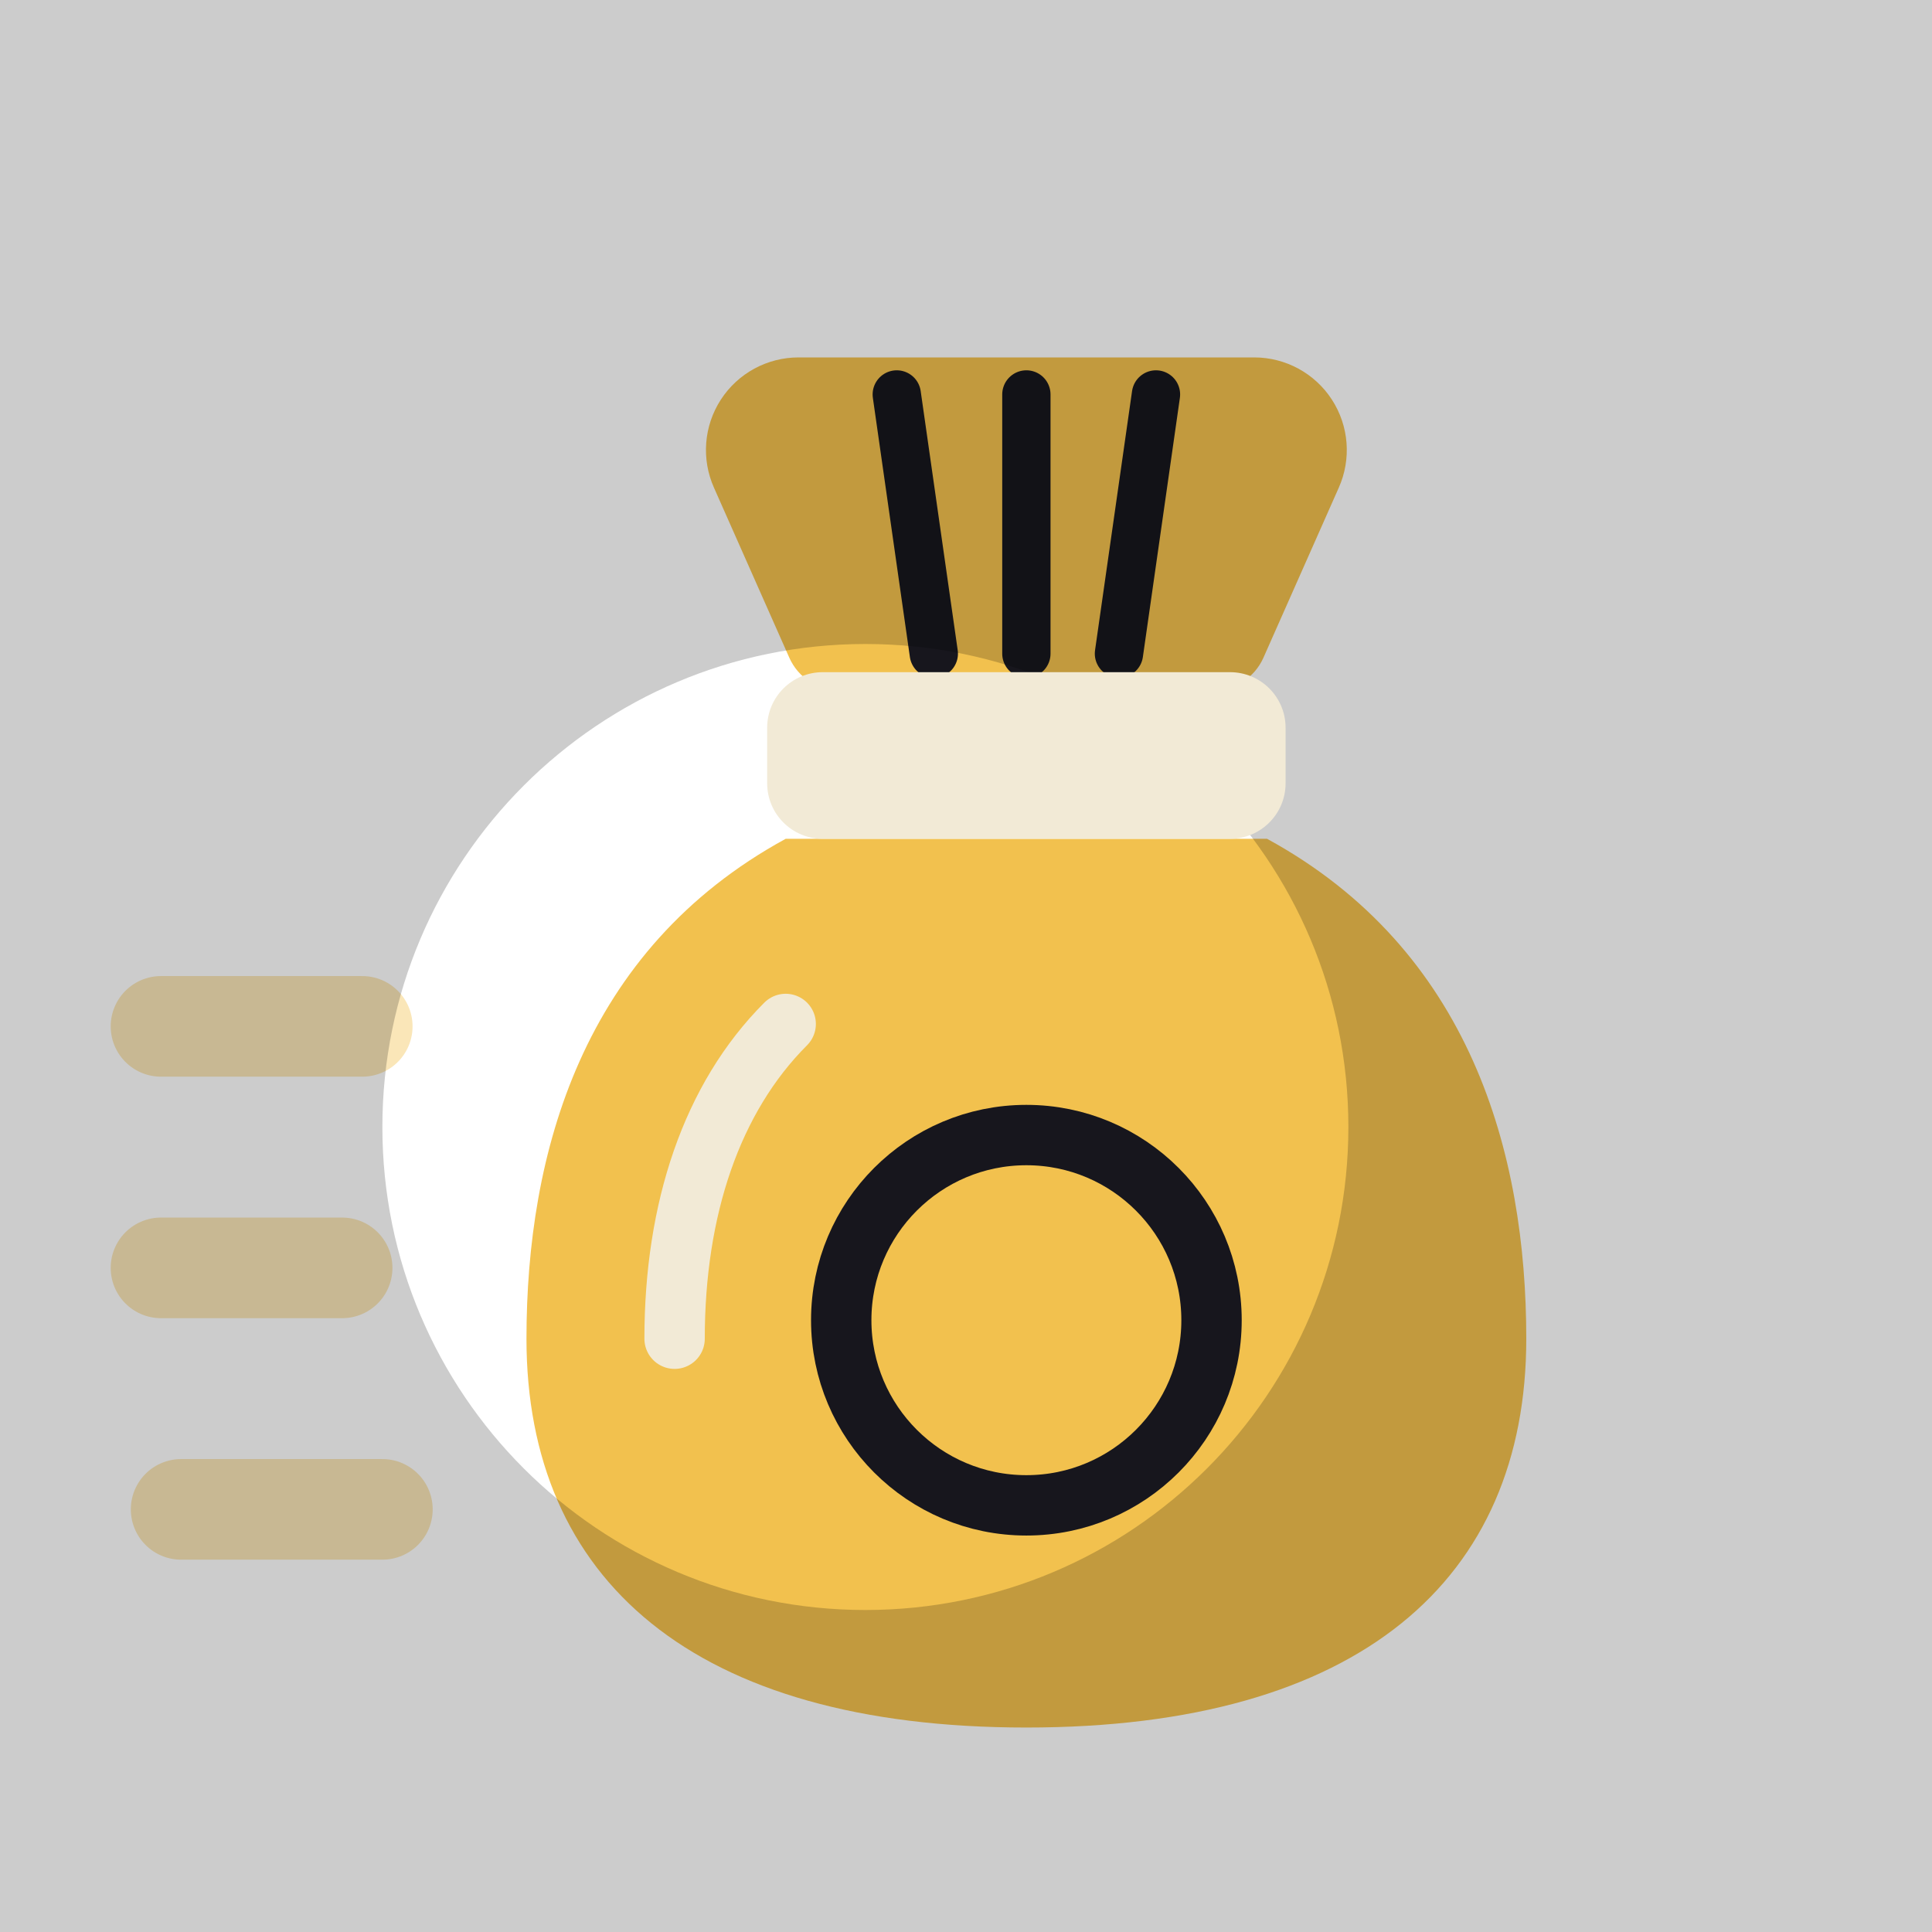
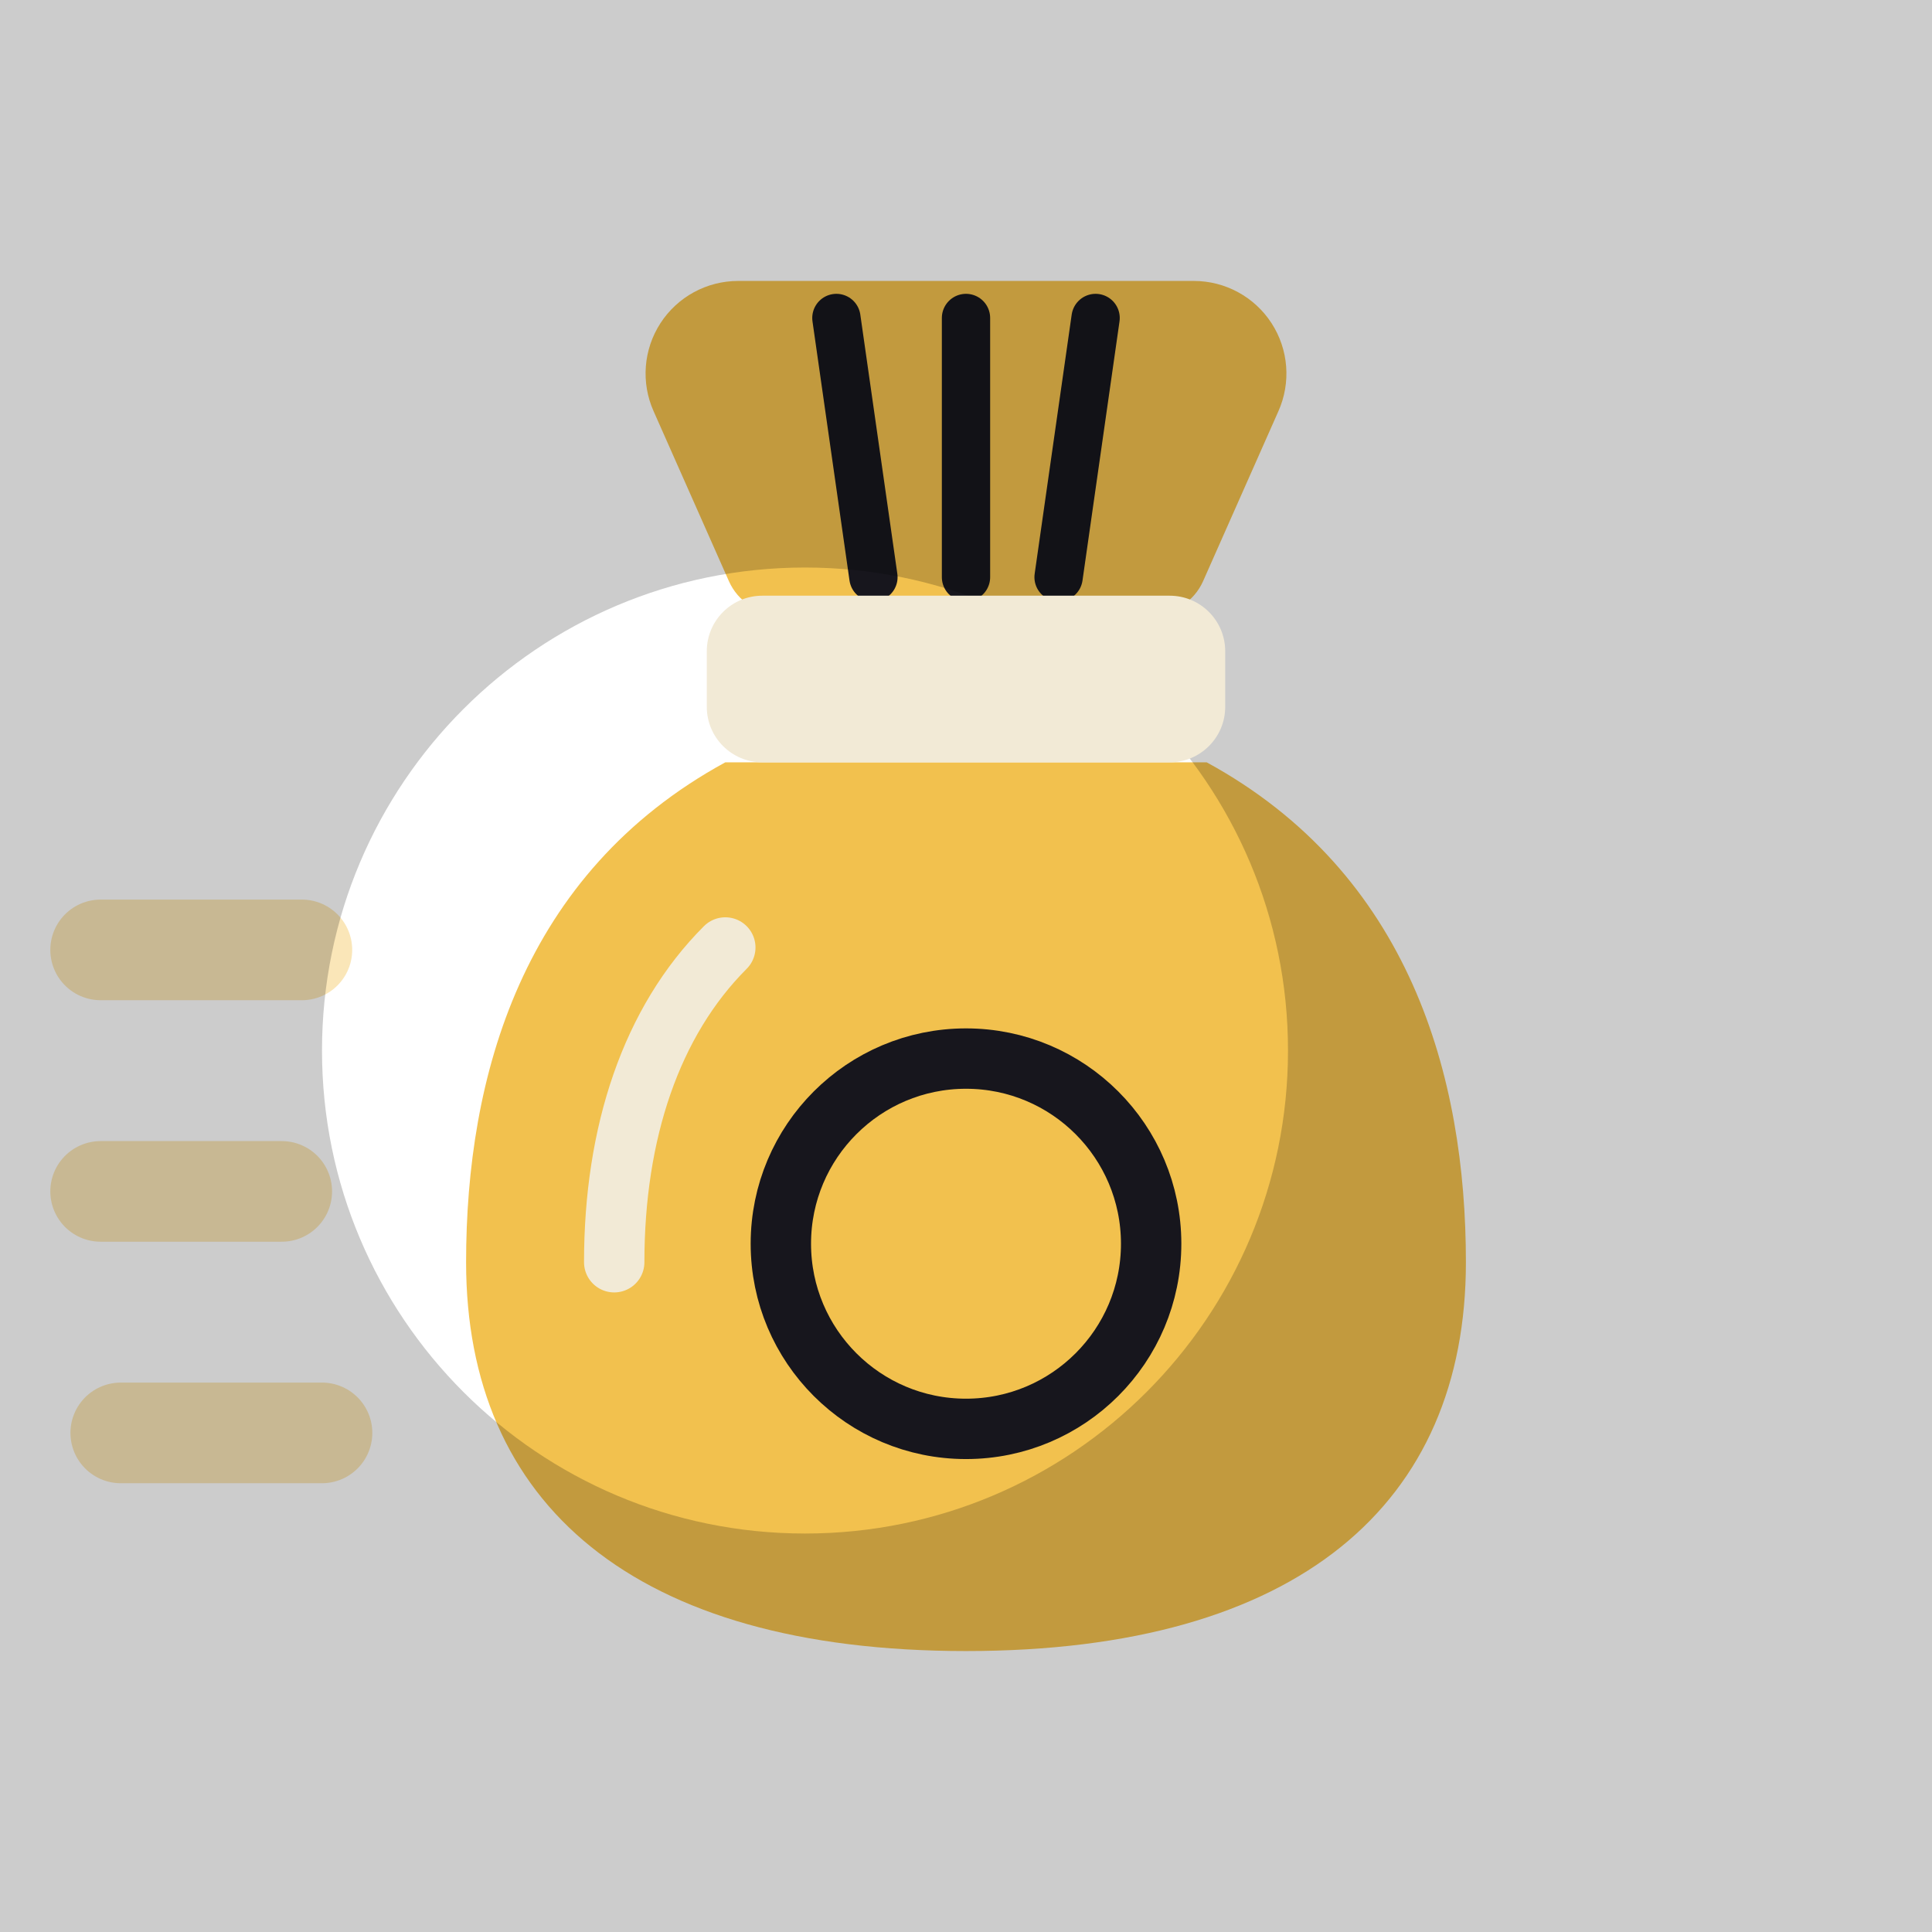
<svg xmlns="http://www.w3.org/2000/svg" viewBox="0 0 48 48" width="48" height="48">
  <style>.ink&gt;.body,.line.ink{fill:#f2c14e}.tint&gt;.body{fill:#f2c14e;opacity:.4}.cream&gt;.body{fill:#f2ead6}.shade{fill:#000;opacity:.2}.glint{fill:none;stroke:#f2ead6;stroke-width:1.5;stroke-linecap:round}.cut{fill:#17161d}.cut[stroke-width]{fill:none;stroke:#17161d;stroke-linecap:round;stroke-linejoin:round}.line{fill:none;stroke:#f2c14e;stroke-linecap:round;stroke-linejoin:round}.line.tint{opacity:.4}.line.cream{stroke:#f2ead6}</style>
-   <g class="icon">
+   <g class="icon" transform="translate(-1.5 -1.9)">
    <path class="line tint" d="M4,25.5H9M4,31.5H8.5M4.5,37.5H9.5" stroke-width="2.5" />
    <g class="piece ink" data-shade="false">
      <path class="body" d="M30.13,17.16L20.87,17.16A1.38,1.38 0 0 1 19.61,16.34L17.74,12.12A2.3,2.3 0 0 1 19.84,8.88L31.16,8.88A2.3,2.3 0 0 1 33.26,12.12L31.39,16.34A1.38,1.38 0 0 1 30.13,17.16Z" />
      <path class="cut" d="M22.28,9.8L23.2,16.24M25.5,9.8L25.5,16.24M28.72,9.8L27.8,16.24" stroke-width="1.2" />
    </g>
    <g class="piece ink">
      <path class="body" d="M19.52,20.84C14.46,23.6 13.08,28.66 13.08,33.26C13.08,39.24 17.22,42.92 25.5,42.92C33.78,42.92 37.92,39.24 37.92,33.26C37.92,28.66 36.54,23.6 31.48,20.84Z" />
      <path class="shade" d="M-20,-20H70V70H-20ZM9.5,28A12,12 0 1 0 33.5,28A12,12 0 1 0 9.5,28Z" fill-rule="evenodd" />
      <path class="glint" d="M16.76,33.26C16.76,30.04 17.68,27.28 19.52,25.44" />
      <path class="cut" d="M20.9,32.8A4.6,4.6 0 1 0 30.1,32.8A4.6,4.6 0 1 0 20.9,32.8Z" stroke-width="1.5" />
    </g>
    <g class="piece cream">
      <path class="body" d="M20.44,16.7L30.56,16.7A1.38,1.38 0 0 1 31.94,18.08L31.94,19.46A1.38,1.38 0 0 1 30.56,20.84L20.44,20.84A1.38,1.38 0 0 1 19.06,19.46L19.06,18.08A1.38,1.38 0 0 1 20.44,16.7Z" />
    </g>
  </g>
</svg>
